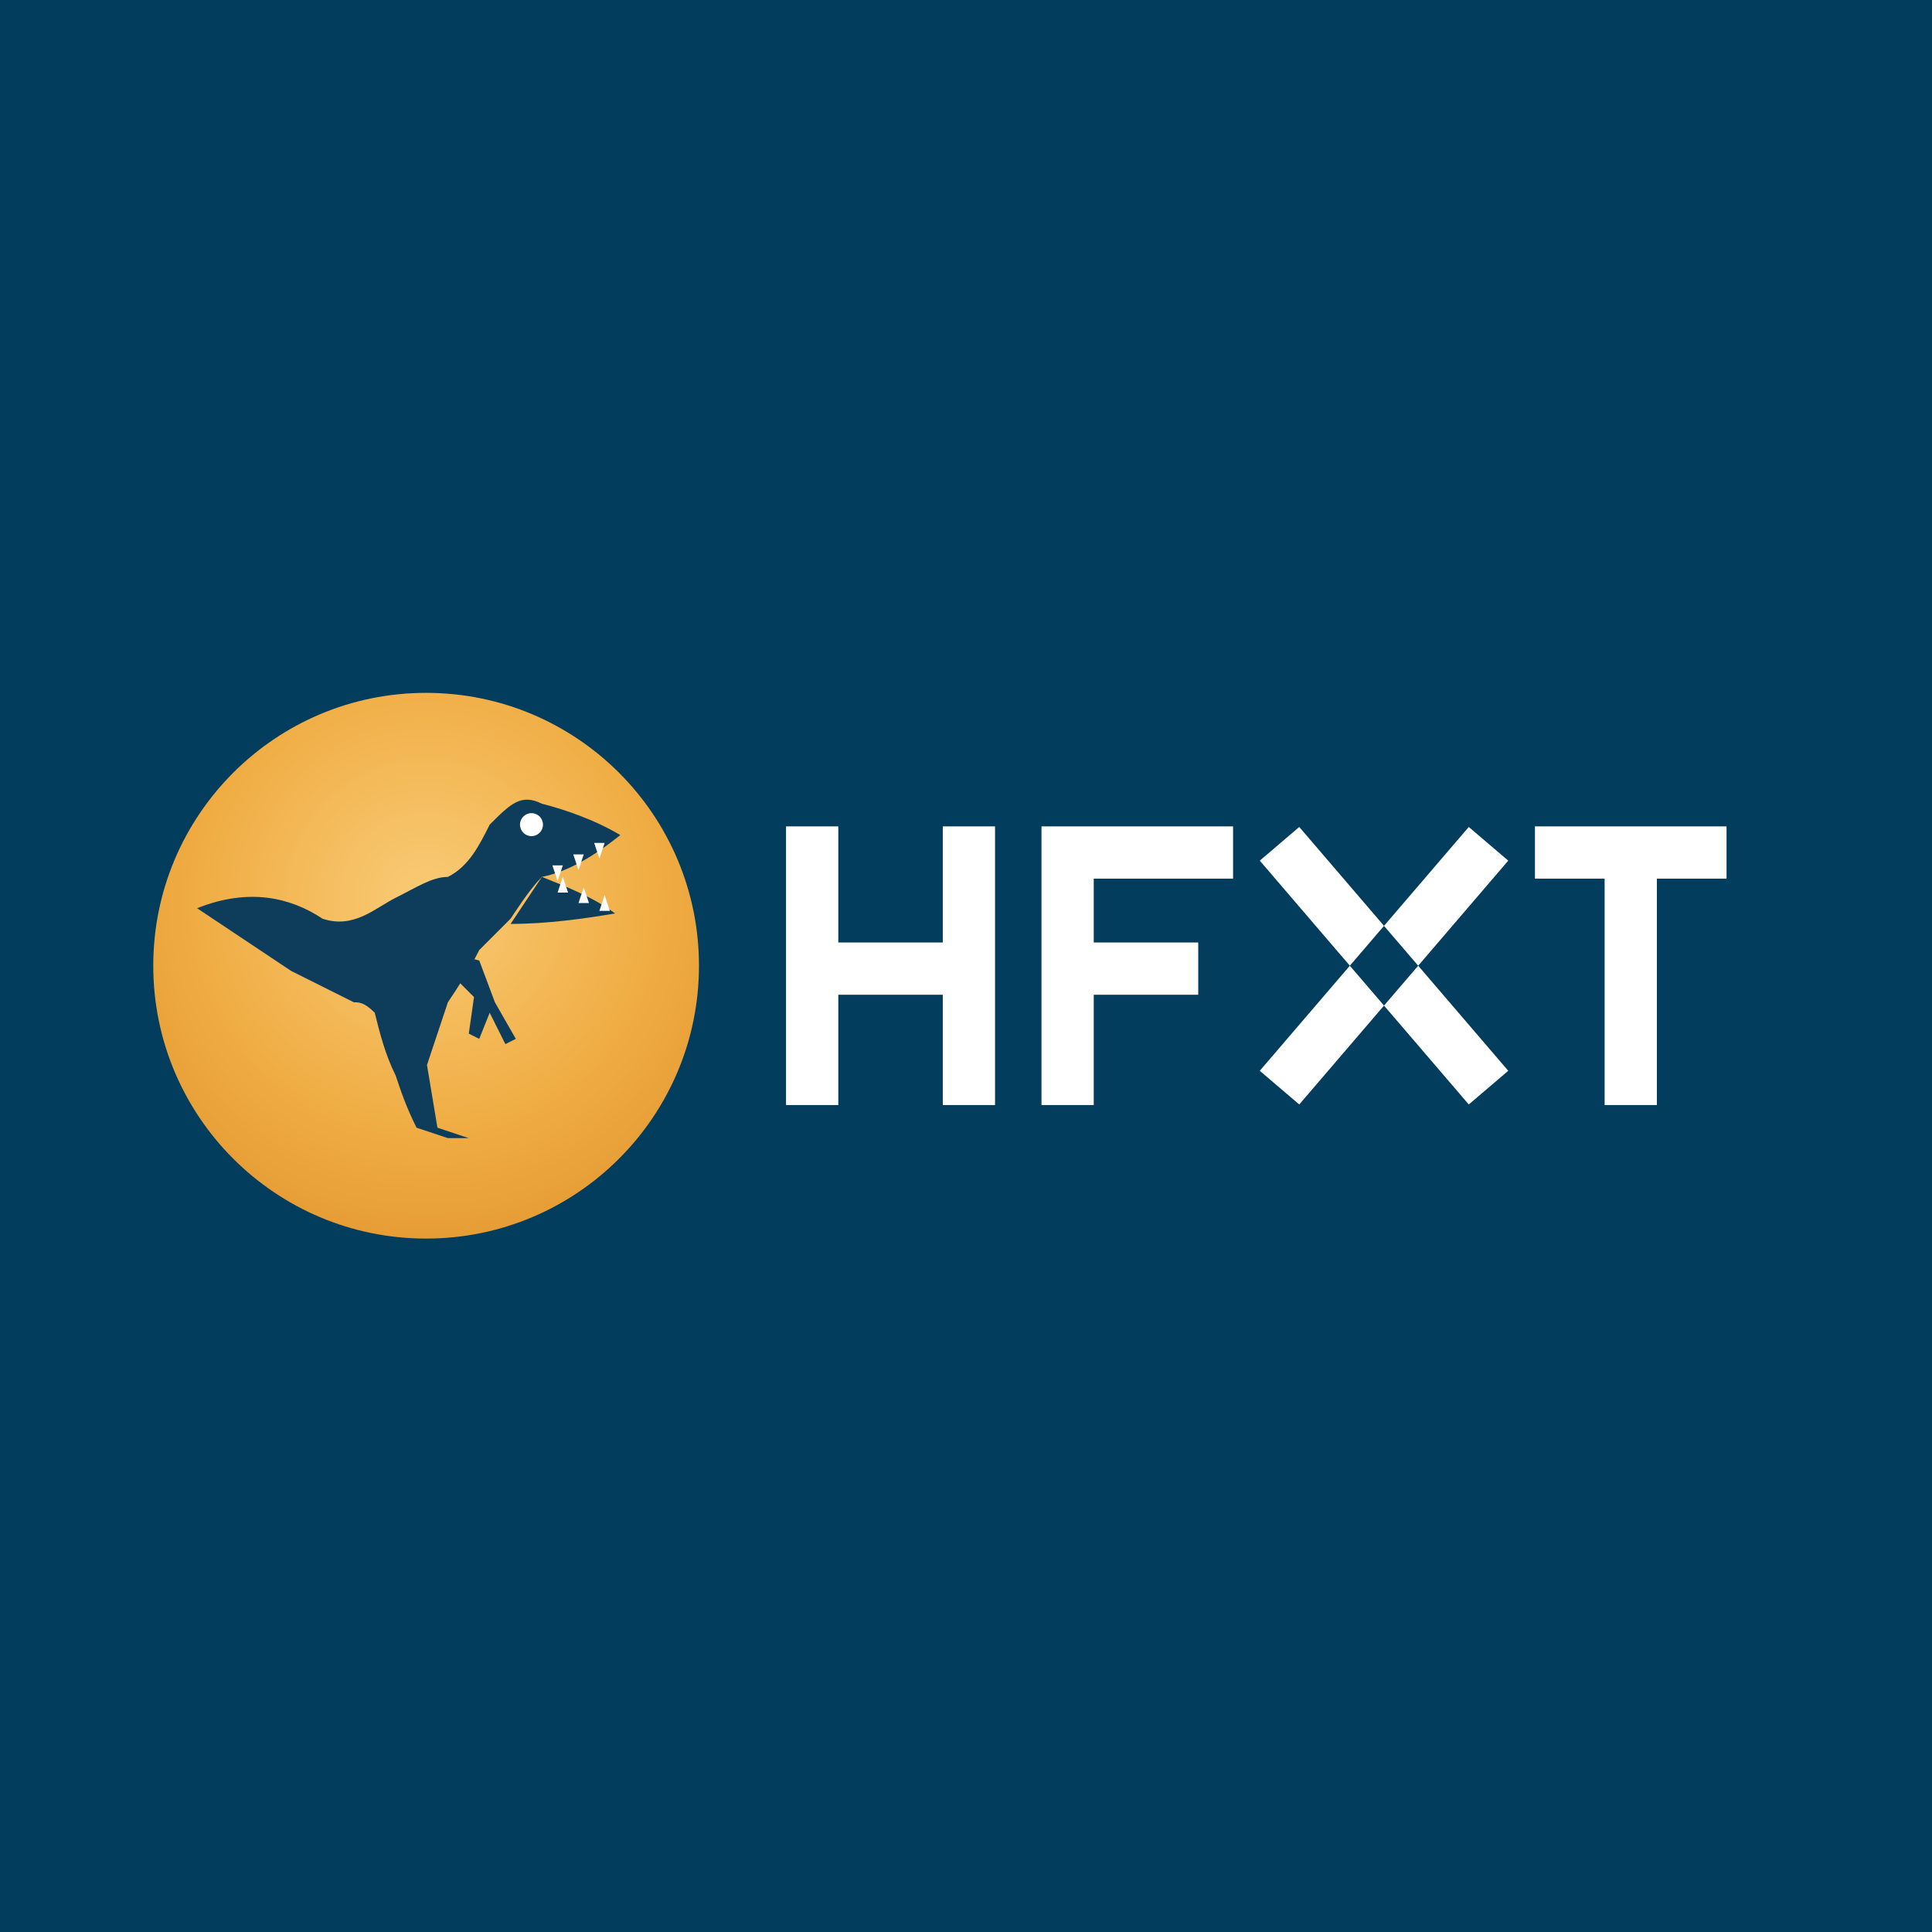
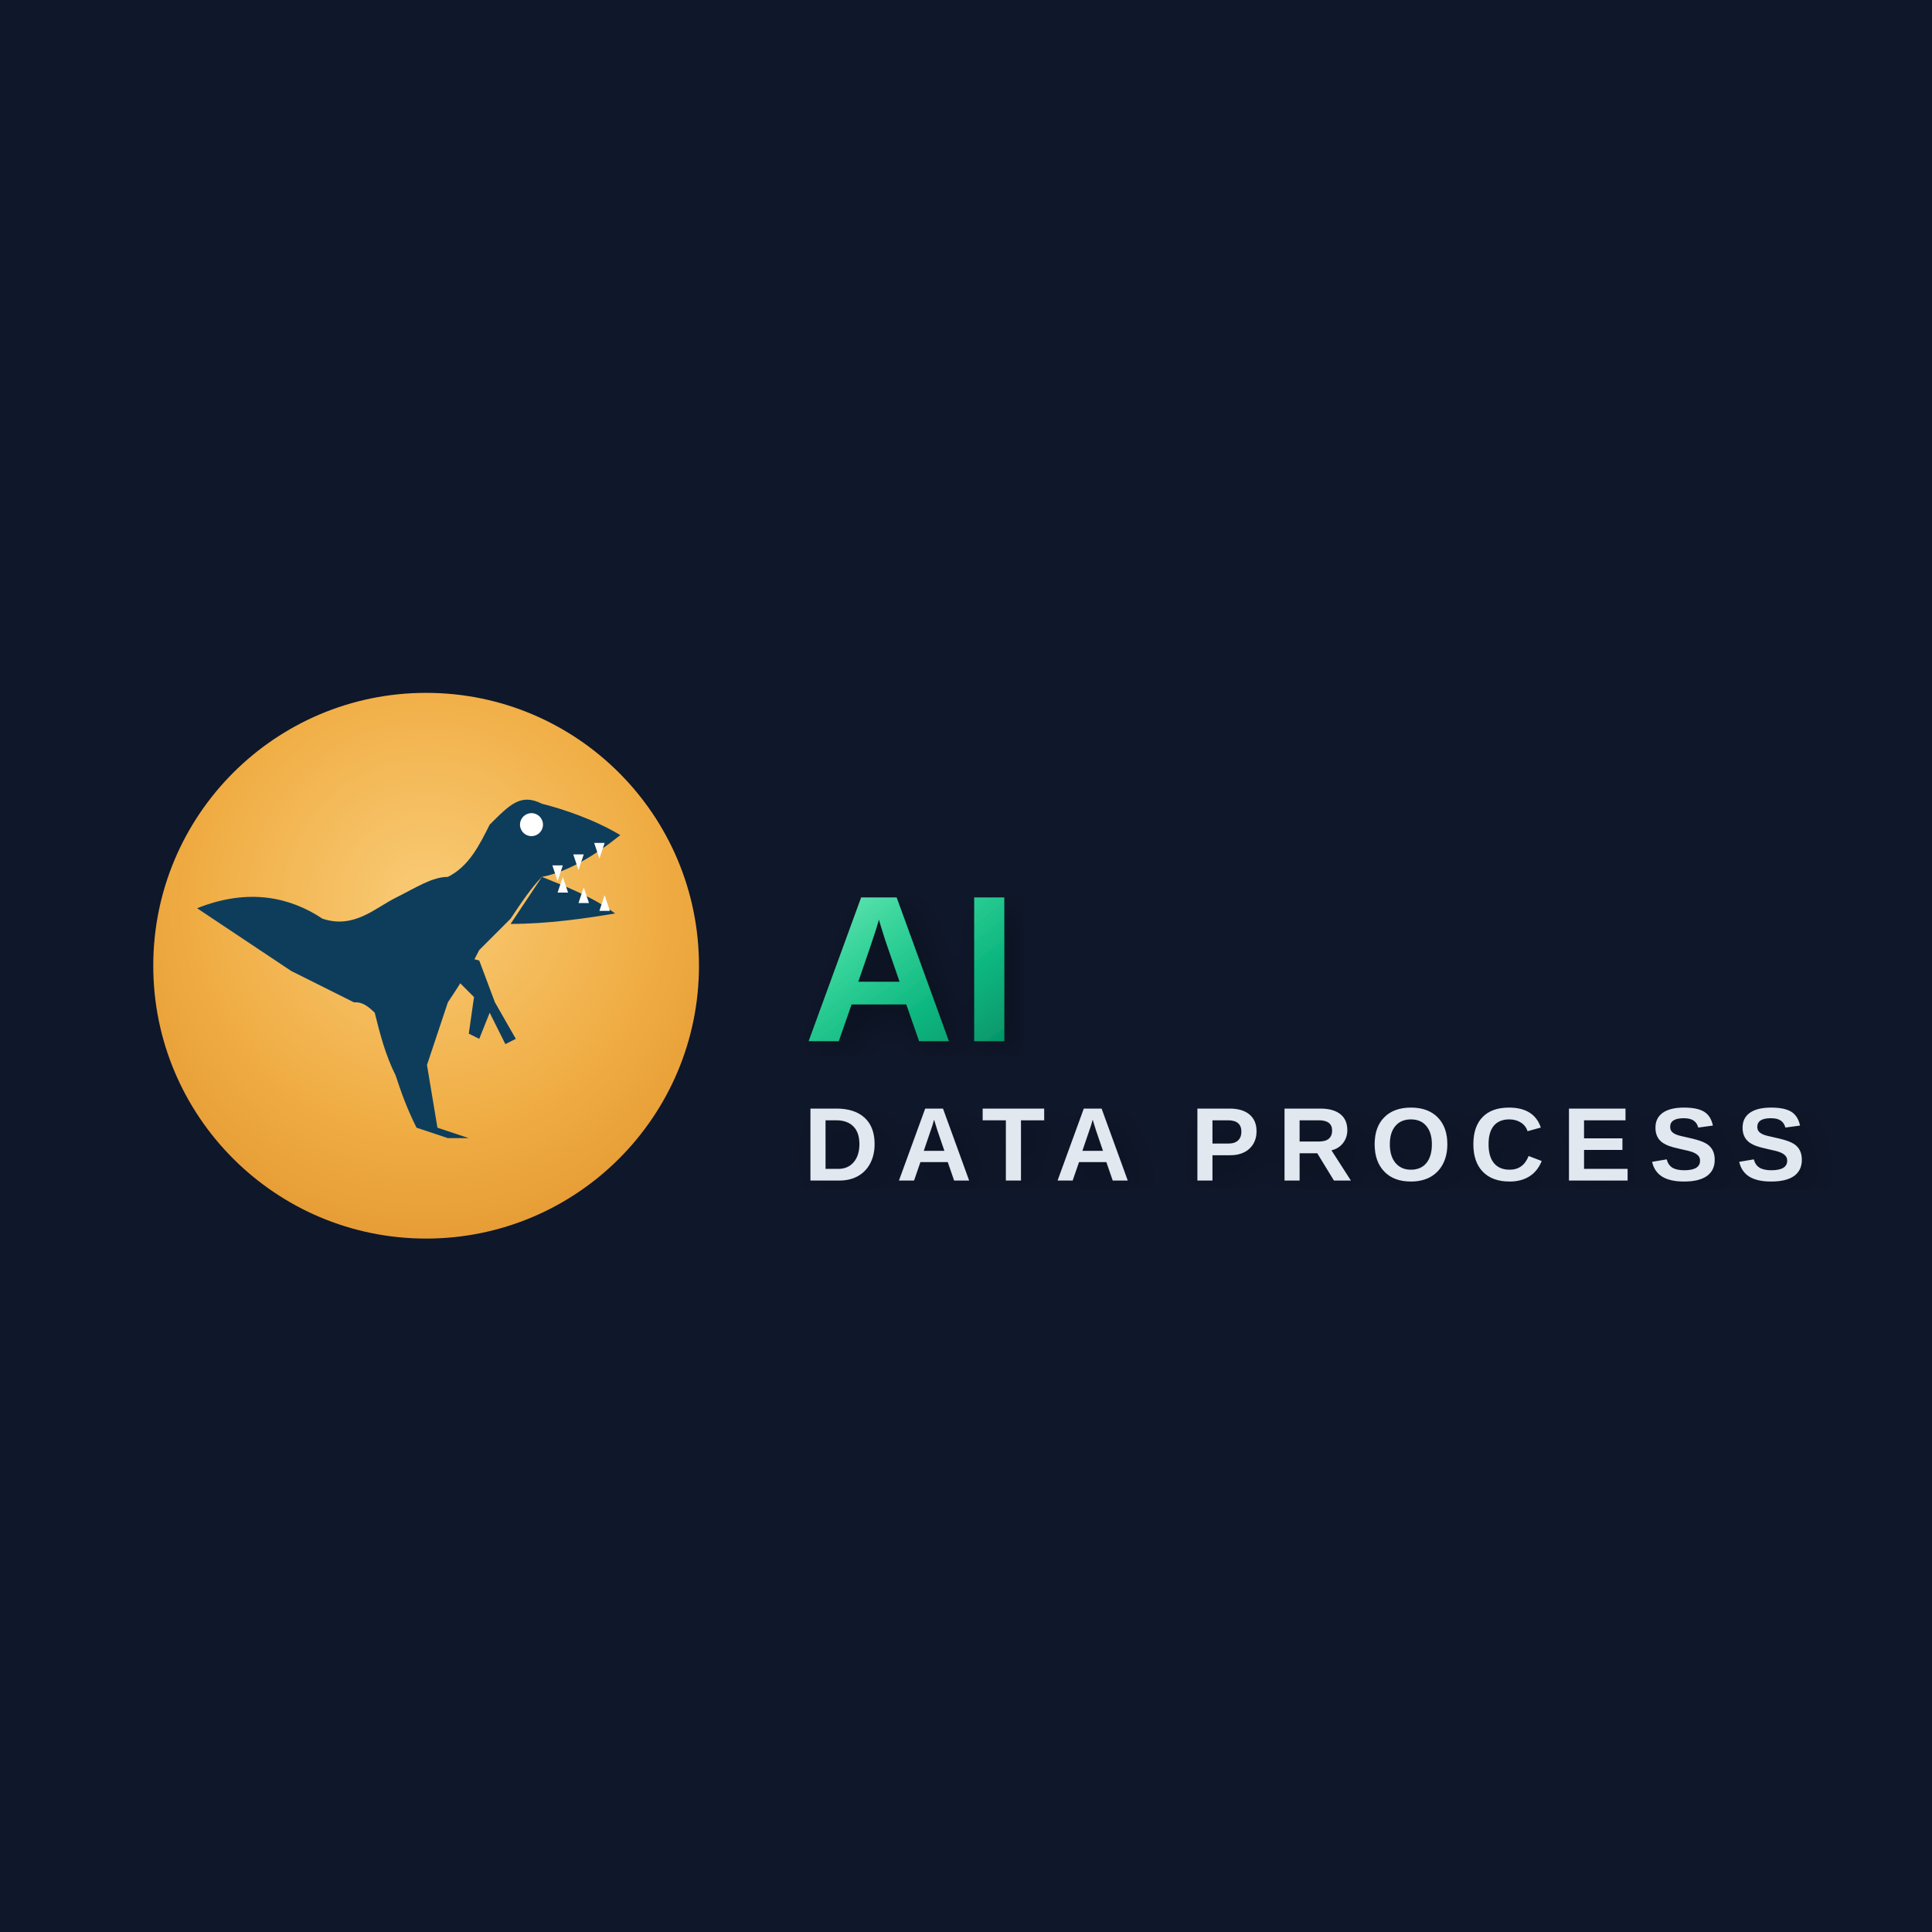
<svg xmlns="http://www.w3.org/2000/svg" viewBox="0 0 512 512" height="512pt" width="512pt" version="1.1">
  <defs>
    <radialGradient id="amber" cx="50%" cy="38%" r="72%">
      <stop offset="0%" stop-color="#F9CB76" />
      <stop offset="58%" stop-color="#F0AD44" />
      <stop offset="100%" stop-color="#E2952F" />
    </radialGradient>
+     <linearGradient id="textGradient" x1="0%" y1="0%" x2="100%" y2="100%">
+       <stop offset="0%" stop-color="#6EE7B7" />
+       <stop offset="33%" stop-color="#34D399" />
+       <stop offset="66%" stop-color="#10B981" />
+       <stop offset="100%" stop-color="#059669" />
+     </linearGradient>
+     <filter id="glow">
+       <feGaussianBlur stdDeviation="2" result="coloredBlur" />
+       <feMerge>
+         <feMergeNode in="coloredBlur" />
+         <feMergeNode in="SourceGraphic" />
+       </feMerge>
+     </filter>
+     <filter id="shadow">
+       <feDropShadow dx="2" dy="2" stdDeviation="3" flood-color="#000" flood-opacity="0.3" />
+     </filter>
  </defs>
-   <rect x="-0.686" y="-0.686" width="513.841" height="513.841" fill="#033d5d" />
+   <rect x="-0.686" y="-0.686" width="513.841" height="513.841" fill="#0F172A" />
  <g transform="translate(36,179) scale(1.5385)">
    <circle cx="50" cy="50" r="47" fill="url(#amber)" />
    <g transform="translate(47,50) scale(0.9) translate(-50.5,-47)" fill="#0E3D5C">
      <path d="M 10 36 C 20 32 28 34 34 38 C 40 40 44 36 48 34 C 52 32 55 30 58 30 C 62 28 64 24 66 20 C 70 16 72 14 76 16 C 80 17 86 19 91 22 C 86 26 81 29 76 30 C 74 32 72 35 70 38 C 68 40 66 42 64 44 C 62 48 60 51 58 54 C 56 60 55 63 54 66 L 56 78 L 62 80 L 58 80 L 52 78 C 50 74 49 71 48 68 C 46 64 45 60 44 56 C 42 54 41 54 40 54 C 36 52 32 50 28 48 C 22 44 16 40 10 36 Z" />
      <path d="M 76 30 C 81 32 86 34 90 37 C 84 38 77 39 70 39 Z" />
      <path d="M 60 45 L 64 46 L 67 54 L 71 61 L 69 62 L 66 56 L 64 61 L 62 60 L 63 53 L 59 49 Z" />
      <path d="M 86 23.5 L 88 23.5 L 87 26.5 Z M 82 25.7 L 84 25.7 L 83 28.7 Z M 78 27.8 L 80 27.8 L 79 30.8 Z" fill="#FFFFFF" />
      <path d="M 79 33 L 81 33 L 80 30 Z M 83 35 L 85 35 L 84 32 Z M 87 36.5 L 89 36.5 L 88 33.5 Z" fill="#FFFFFF" />
      <circle cx="74" cy="20" r="2.2" fill="#FFFFFF" />
    </g>
-     <g transform="translate(112,10)" fill="#FFFFFF">
-       <path d="M0 16 H9 V36 H27 V16 H36 V64 H27 V45 H9 V64 H0 Z" />
-       <path d="M44 16 H77 V25 H53 V36 H71 V45 H53 V64 H44 Z" />
-       <path d="M81.6 21.9 L117.6 63.9 L124.4 58.1 L88.4 16.1 Z M124.4 21.9 L88.4 63.9 L81.6 58.1 L117.6 16.1 Z" />
-       <path d="M129 16 H162 V25 H150 V64 H141 V25 H129 Z" />
+     <g transform="translate(115,25)">
+       <text x="0" y="38" font-family="Arial,Helvetica,sans-serif" font-size="36" font-weight="800" fill="url(#textGradient)" letter-spacing="1" filter="url(#shadow)">AI</text>
+       <text x="0" y="62" font-family="Arial,Helvetica,sans-serif" font-size="18" font-weight="600" fill="#E2E8F0" letter-spacing="3" filter="url(#shadow)">DATA PROCESS</text>
+       <line x1="0" y1="72" x2="130" y2="72" stroke="url(#textGradient)" stroke-width="1.5" opacity="0.6" />
    </g>
  </g>
</svg>
